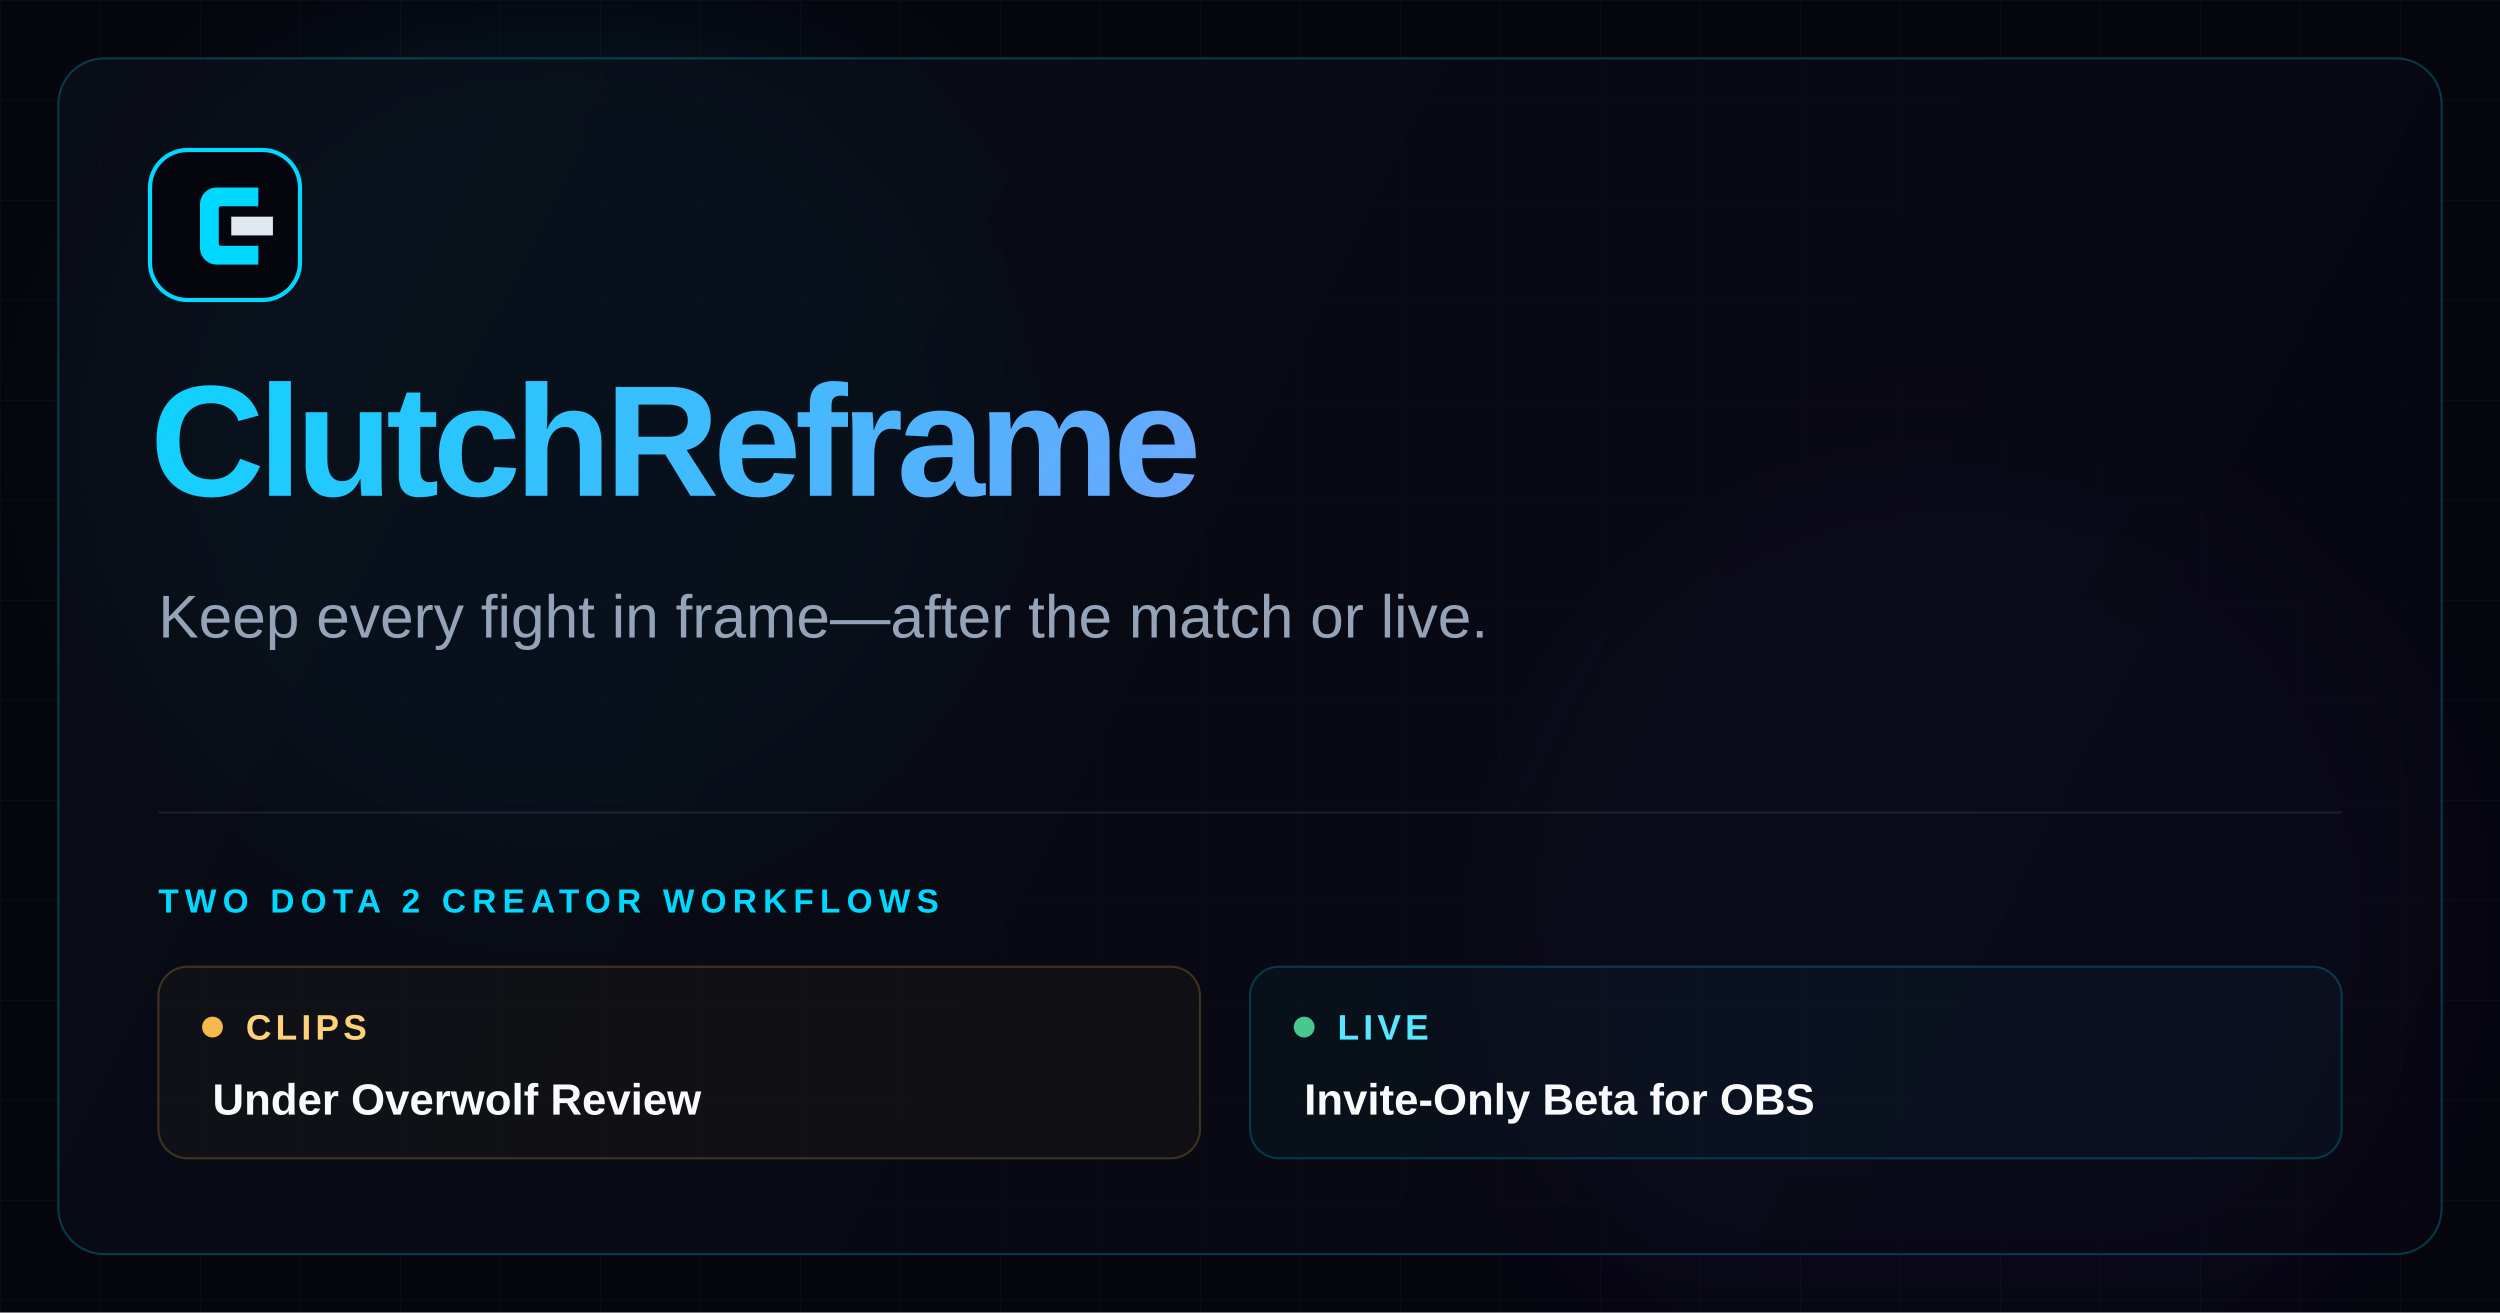
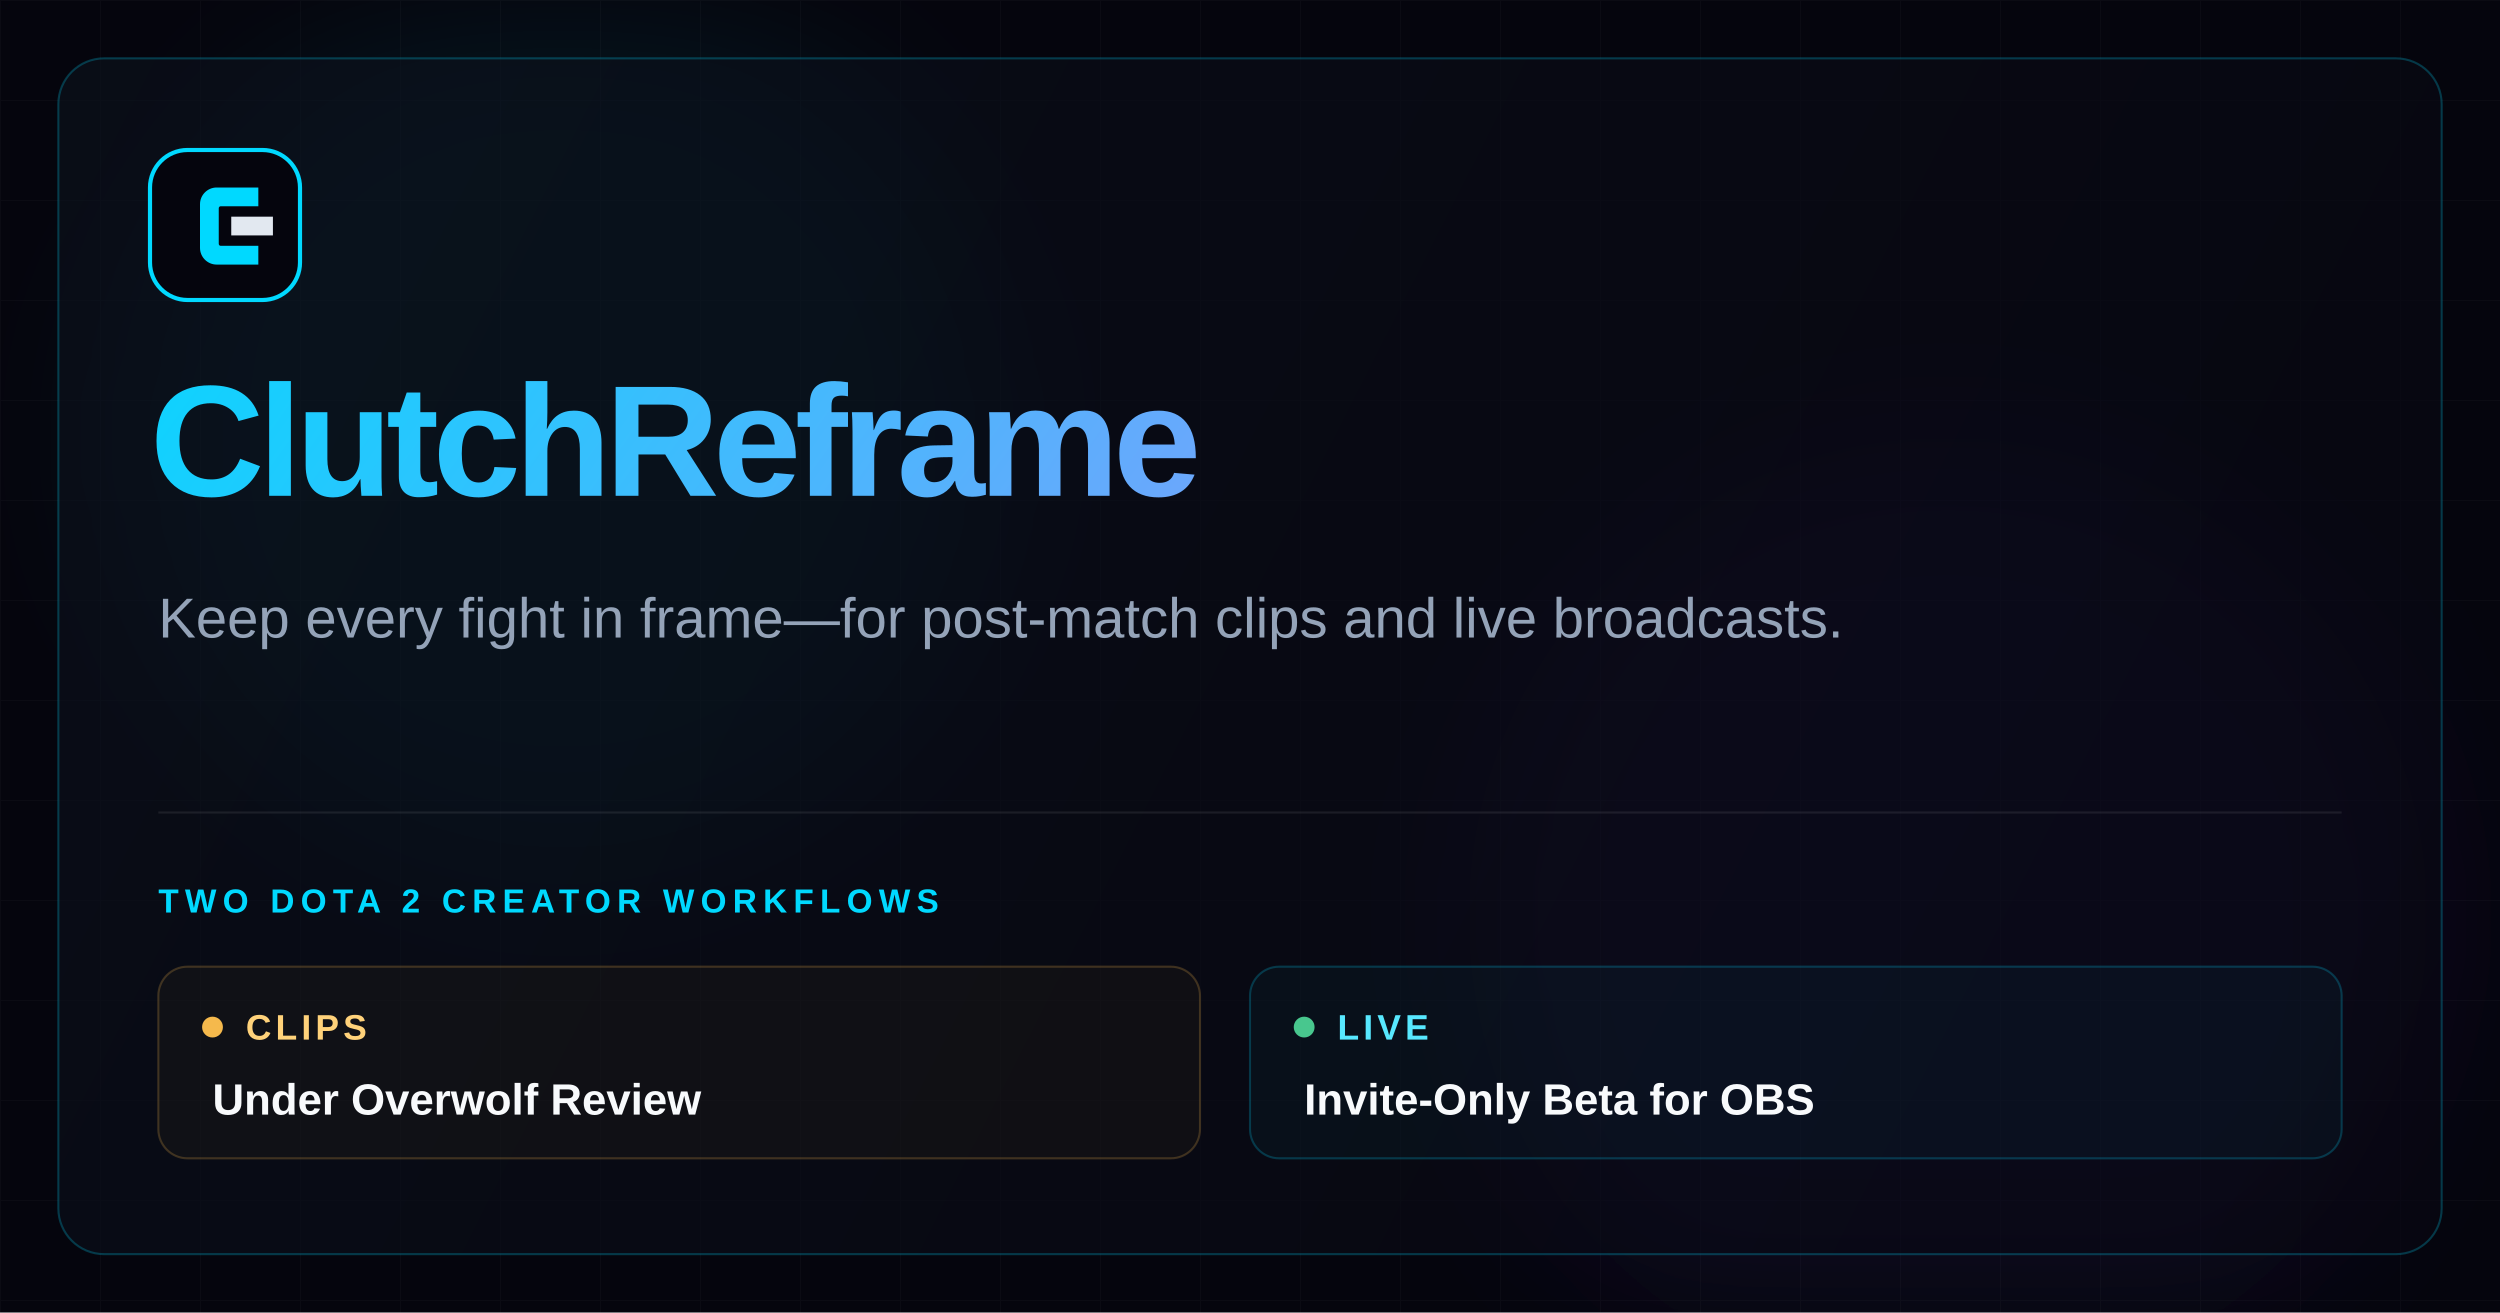
<svg xmlns="http://www.w3.org/2000/svg" width="1200" height="630" viewBox="0 0 1200 630" role="img" aria-labelledby="title desc">
  <defs>
    <linearGradient id="brand" x1="74" y1="68" x2="714" y2="528" gradientUnits="userSpaceOnUse">
      <stop stop-color="#00d9ff" />
      <stop offset="1" stop-color="#a78bfa" />
    </linearGradient>
    <linearGradient id="panel" x1="60" y1="40" x2="1140" y2="590" gradientUnits="userSpaceOnUse">
      <stop stop-color="#0b111c" />
      <stop offset="1" stop-color="#080712" />
    </linearGradient>
    <pattern id="grid" width="48" height="48" patternUnits="userSpaceOnUse">
      <path d="M48 0H0V48" fill="none" stroke="#ffffff" stroke-opacity=".025" />
    </pattern>
    <filter id="glow" x="-50%" y="-50%" width="200%" height="200%">
      <feGaussianBlur stdDeviation="36" />
    </filter>
  </defs>
  <rect width="1200" height="630" fill="#05050d" />
  <rect width="1200" height="630" fill="url(#grid)" />
  <circle cx="270" cy="210" r="210" fill="#00d9ff" fill-opacity=".07" filter="url(#glow)" />
  <circle cx="935" cy="440" r="230" fill="#7c3aed" fill-opacity=".08" filter="url(#glow)" />
  <rect x="28" y="28" width="1144" height="574" rx="22" fill="url(#panel)" fill-opacity=".62" stroke="#00d9ff" stroke-opacity=".24" />
  <g transform="translate(72 72)">
    <rect width="72" height="72" rx="18" fill="#05050d" stroke="url(#brand)" stroke-width="2" />
    <path d="M24 26c0-4.4 3.6-8 8-8h20v9H34c-.6 0-1 .4-1 1v17c0 .6.4 1 1 1h18v9H32c-4.4 0-8-3.6-8-8V26Z" fill="url(#brand)" />
    <path d="M39 32h20v9H39z" fill="#e2e8f0" />
  </g>
  <text x="72" y="238" fill="url(#brand)" font-family="Arial, Helvetica, sans-serif" font-size="76" font-weight="700" letter-spacing="-3">ClutchReframe</text>
-   <text x="76" y="306" fill="#94a3b8" font-family="Arial, Helvetica, sans-serif" font-size="29" font-weight="400">Keep every fight in frame—after the match or live.</text>
+   <text x="76" y="306" fill="#94a3b8" font-family="Arial, Helvetica, sans-serif" font-size="27" font-weight="400">Keep every fight in frame—for post-match clips and live broadcasts.</text>
  <line x1="76" y1="390" x2="1124" y2="390" stroke="#ffffff" stroke-opacity=".08" />
  <text x="76" y="438" fill="#00d9ff" font-family="Arial, Helvetica, sans-serif" font-size="16" font-weight="700" letter-spacing="3">TWO DOTA 2 CREATOR WORKFLOWS</text>
  <rect x="76" y="464" width="500" height="92" rx="14" fill="#f5b94c" fill-opacity=".035" stroke="#f5b94c" stroke-opacity=".22" />
  <circle cx="102" cy="493" r="5" fill="#f5b94c" />
  <text x="118" y="499" fill="#ffd27a" font-family="Arial, Helvetica, sans-serif" font-size="17" font-weight="700" letter-spacing="2">CLIPS</text>
  <text x="102" y="535" fill="#f8fafc" font-family="Arial, Helvetica, sans-serif" font-size="21" font-weight="600">Under Overwolf Review</text>
  <rect x="600" y="464" width="524" height="92" rx="14" fill="#00d9ff" fill-opacity=".035" stroke="#00d9ff" stroke-opacity=".22" />
  <circle cx="626" cy="493" r="5" fill="#48c78e" />
  <text x="642" y="499" fill="#57e8ff" font-family="Arial, Helvetica, sans-serif" font-size="17" font-weight="700" letter-spacing="2">LIVE</text>
  <text x="626" y="535" fill="#f8fafc" font-family="Arial, Helvetica, sans-serif" font-size="21" font-weight="600">Invite-Only Beta for OBS</text>
</svg>
